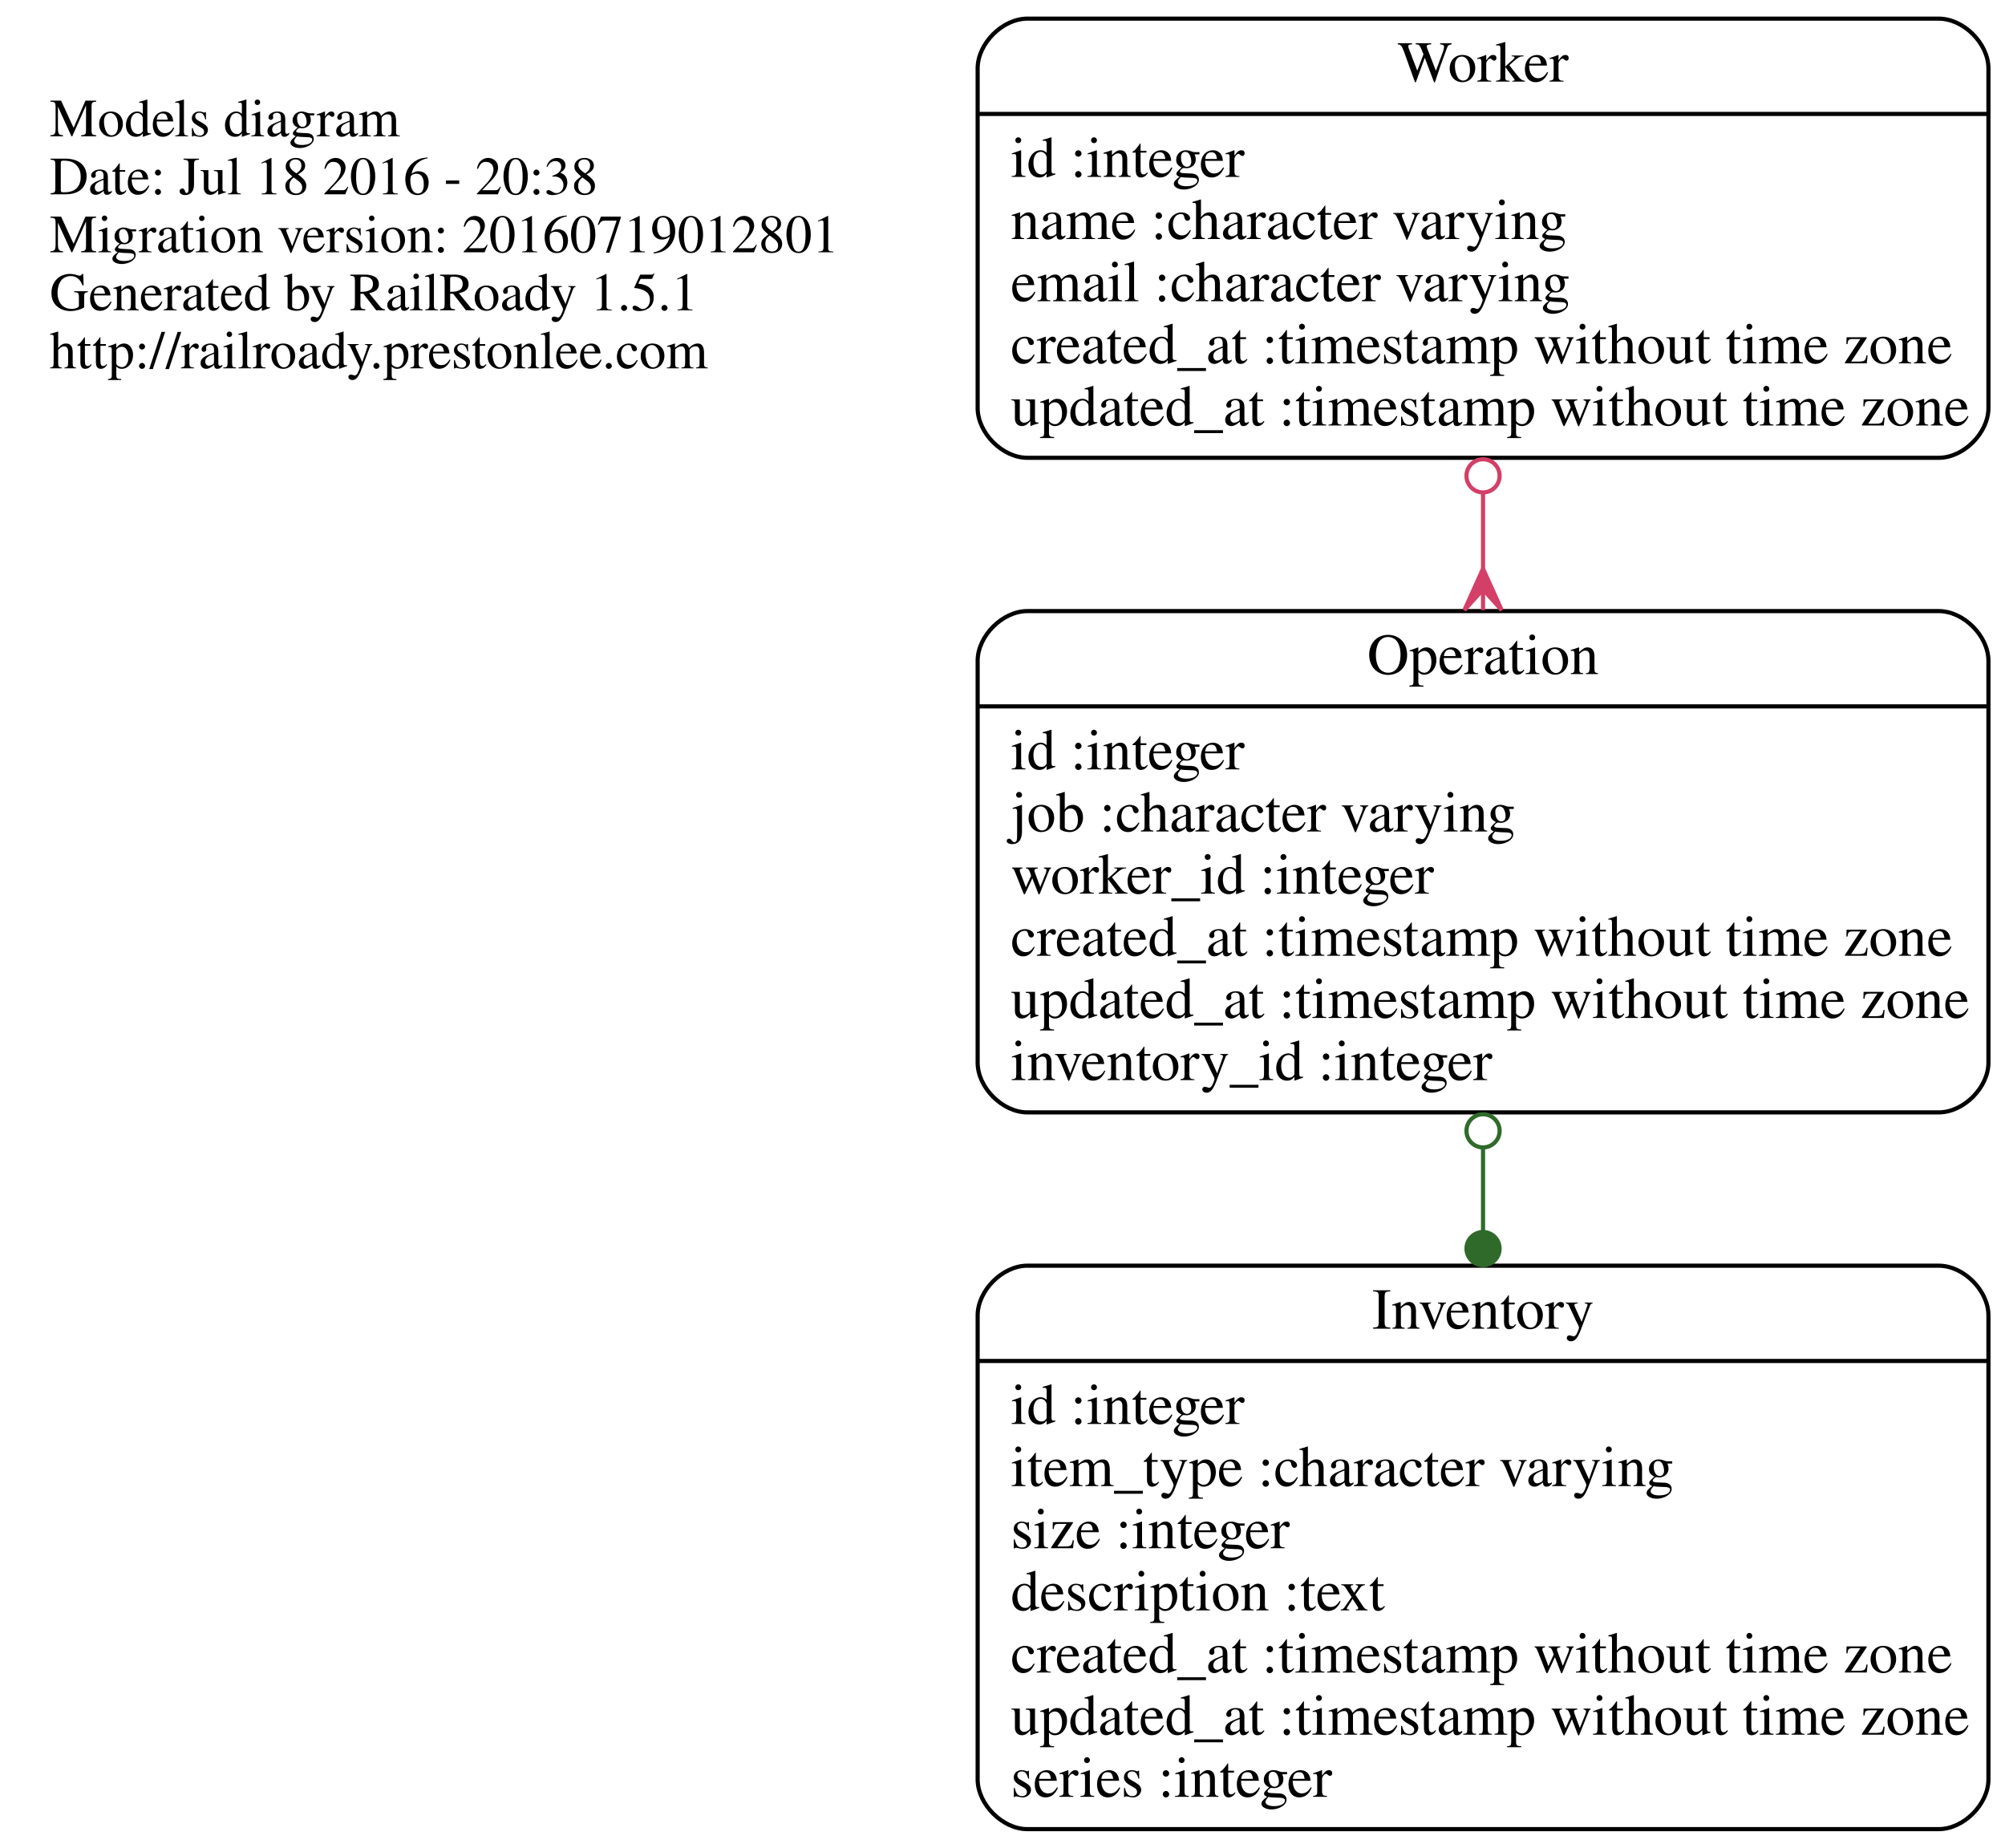
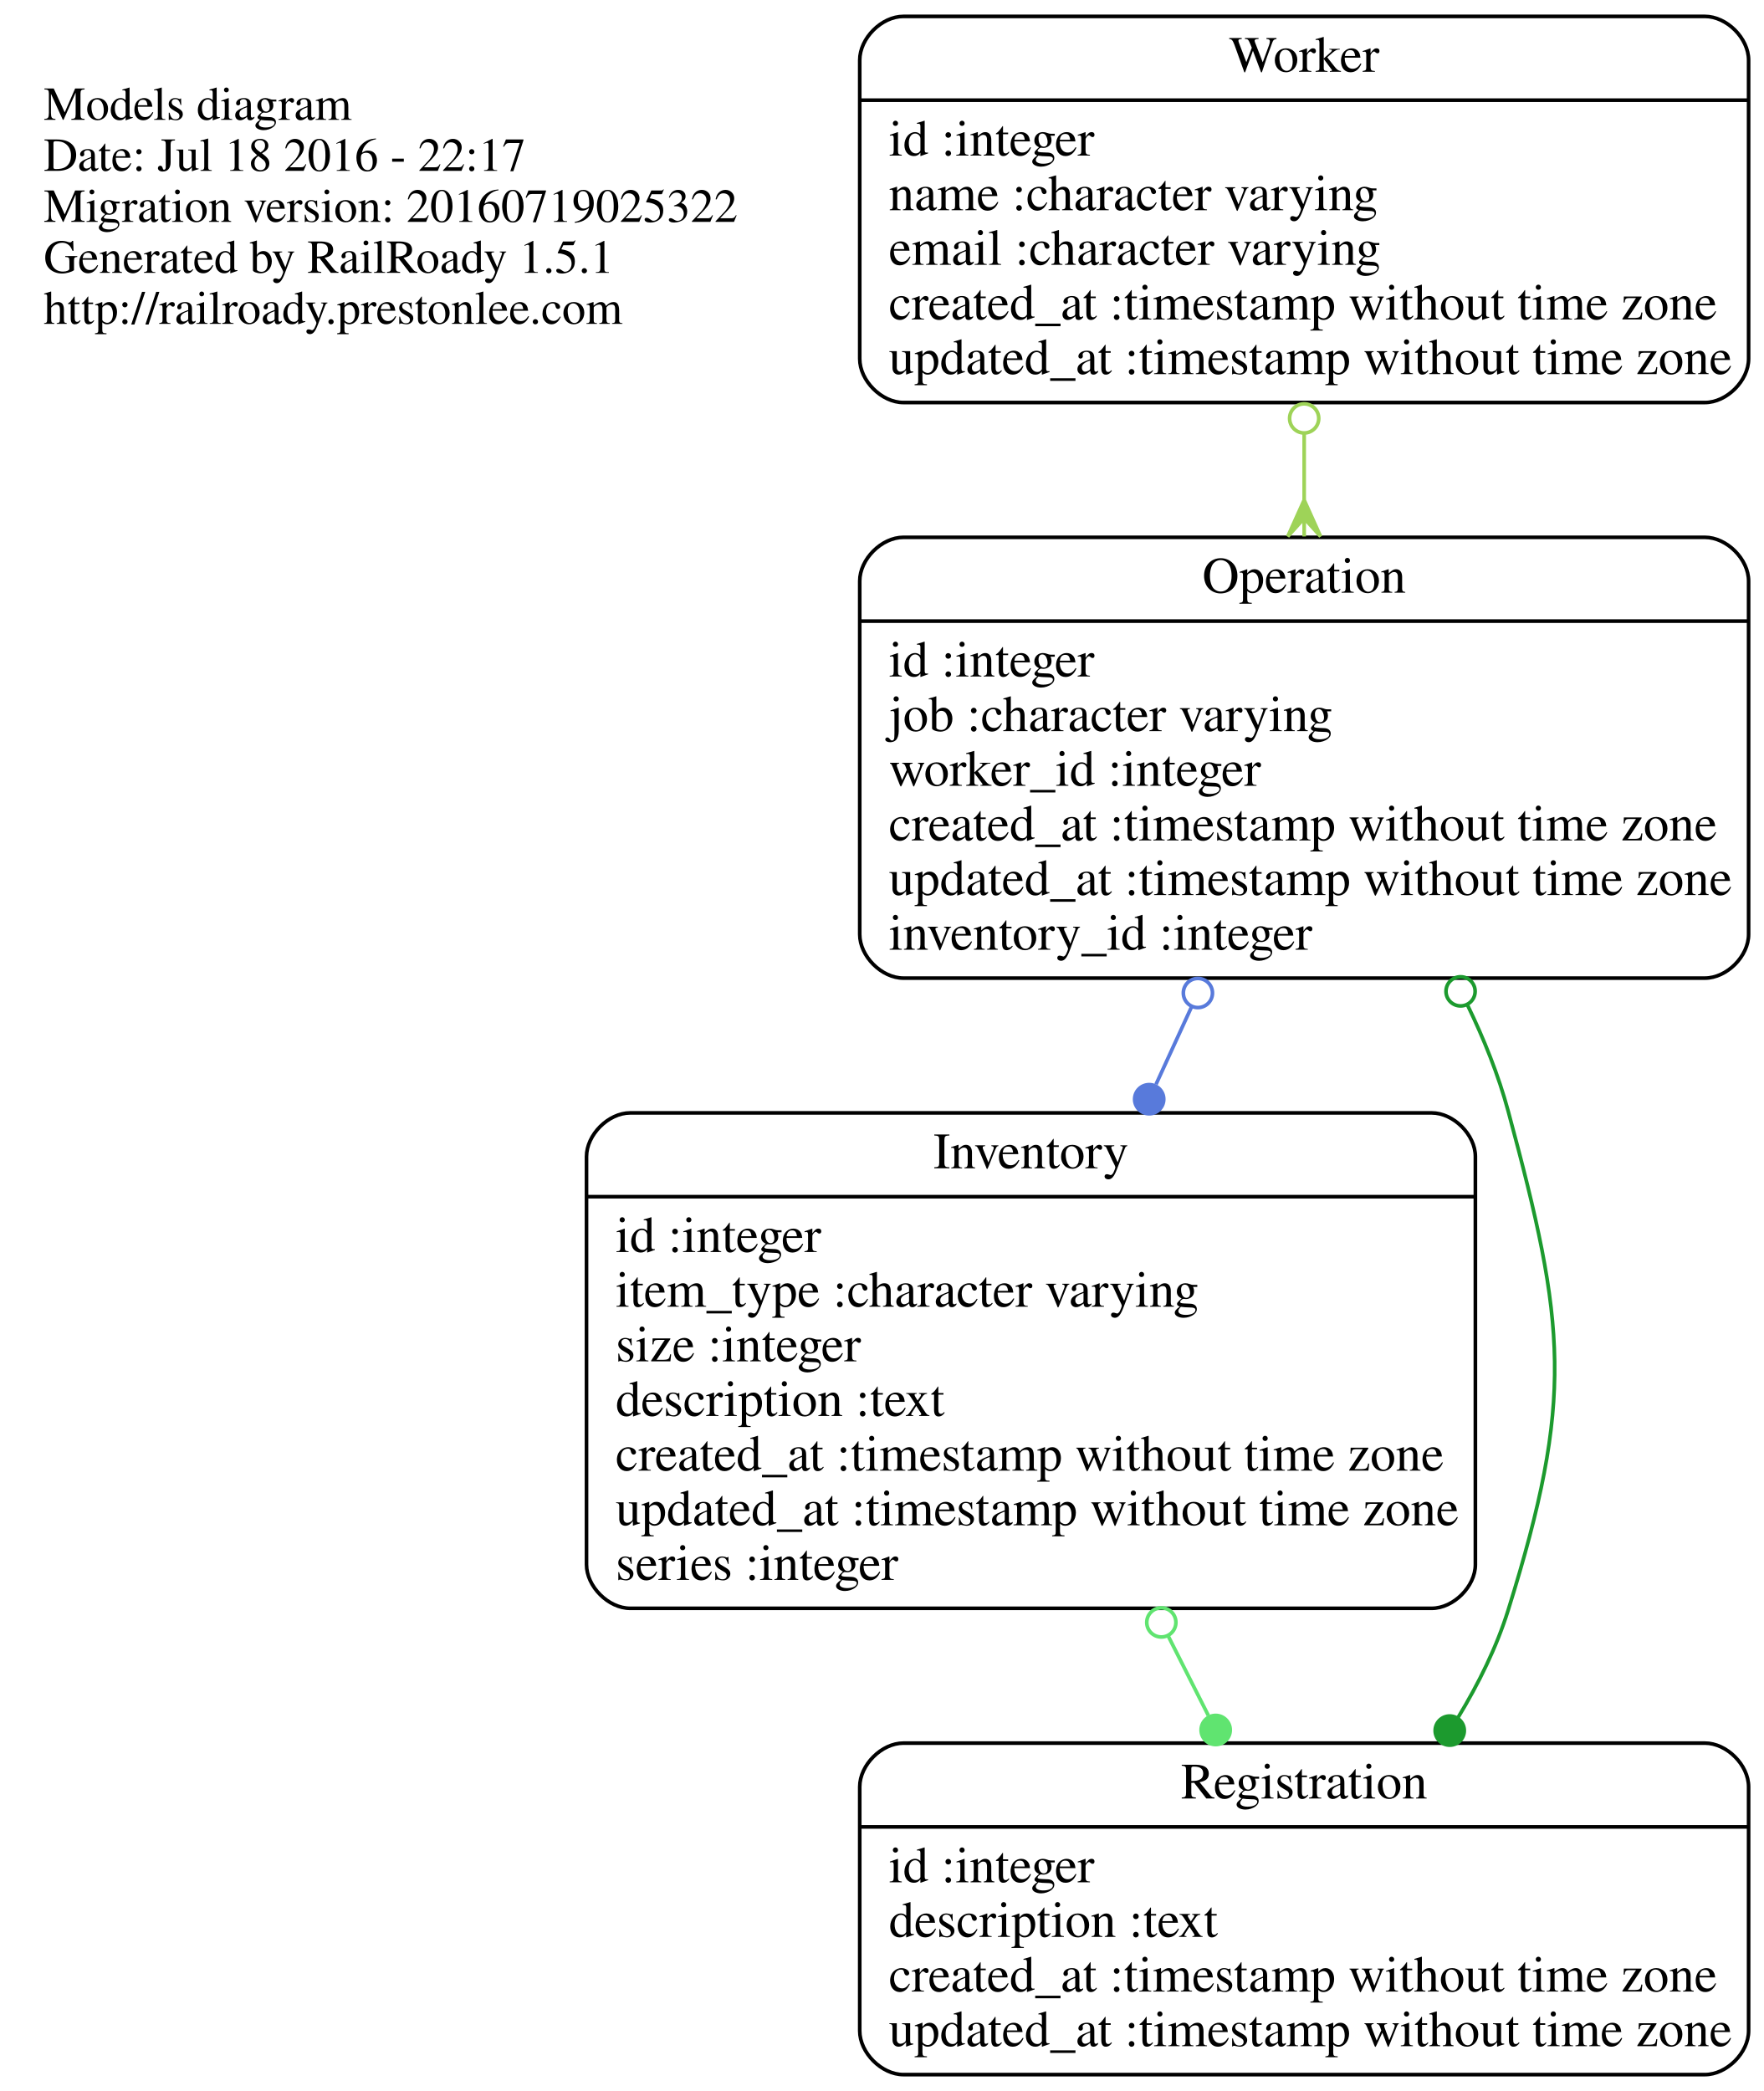
- <svg xmlns="http://www.w3.org/2000/svg" width="484pt" height="446pt" viewBox="0.00 0.00 484.00 446.00">
-   <g id="graph0" class="graph" transform="scale(1 1) rotate(0) translate(4 442)">
-     <polygon fill="none" stroke="none" points="-4,4 -4,-442 480,-442 480,4 -4,4" />
+ <svg xmlns="http://www.w3.org/2000/svg" width="484pt" height="574pt" viewBox="0.00 0.00 484.00 574.00">
+   <g id="graph0" class="graph" transform="scale(1 1) rotate(0) translate(4 570)">
+     <polygon fill="none" stroke="none" points="-4,4 -4,-570 480,-570 480,4 -4,4" />
    <g id="node1" class="node">
-       <text text-anchor="start" x="8" y="-409.1" font-family="Times,serif" font-size="13.00">Models diagram</text>
-       <text text-anchor="start" x="8" y="-395.1" font-family="Times,serif" font-size="13.00">Date: Jul 18 2016 - 20:38</text>
-       <text text-anchor="start" x="8" y="-381.1" font-family="Times,serif" font-size="13.00">Migration version: 20160719012801</text>
-       <text text-anchor="start" x="8" y="-367.1" font-family="Times,serif" font-size="13.00">Generated by RailRoady 1.5.1</text>
-       <text text-anchor="start" x="8" y="-353.1" font-family="Times,serif" font-size="13.00">http://railroady.prestonlee.com</text>
+       <text text-anchor="start" x="8" y="-537.1" font-family="Times,serif" font-size="13.00">Models diagram</text>
+       <text text-anchor="start" x="8" y="-523.1" font-family="Times,serif" font-size="13.00">Date: Jul 18 2016 - 22:17</text>
+       <text text-anchor="start" x="8" y="-509.1" font-family="Times,serif" font-size="13.00">Migration version: 20160719025322</text>
+       <text text-anchor="start" x="8" y="-495.1" font-family="Times,serif" font-size="13.00">Generated by RailRoady 1.5.1</text>
+       <text text-anchor="start" x="8" y="-481.1" font-family="Times,serif" font-size="13.00">http://railroady.prestonlee.com</text>
    </g>
    <g id="node2" class="node">
-       <path fill="none" stroke="black" d="M244,-331.5C244,-331.5 464,-331.5 464,-331.5 470,-331.5 476,-337.5 476,-343.5 476,-343.5 476,-425.5 476,-425.5 476,-431.5 470,-437.5 464,-437.5 464,-437.5 244,-437.5 244,-437.5 238,-437.5 232,-431.5 232,-425.5 232,-425.5 232,-343.5 232,-343.5 232,-337.5 238,-331.5 244,-331.5" />
-       <text text-anchor="middle" x="354" y="-422.3" font-family="Times,serif" font-size="14.00">Worker</text>
-       <polyline fill="none" stroke="black" points="232,-414.5 476,-414.5 " />
-       <text text-anchor="start" x="240" y="-399.3" font-family="Times,serif" font-size="14.00">id :integer</text>
-       <text text-anchor="start" x="240" y="-384.3" font-family="Times,serif" font-size="14.00">name :character varying</text>
-       <text text-anchor="start" x="240" y="-369.3" font-family="Times,serif" font-size="14.00">email :character varying</text>
-       <text text-anchor="start" x="240" y="-354.3" font-family="Times,serif" font-size="14.00">created_at :timestamp without time zone</text>
-       <text text-anchor="start" x="240" y="-339.3" font-family="Times,serif" font-size="14.00">updated_at :timestamp without time zone</text>
+       <path fill="none" stroke="black" d="M244,-459.5C244,-459.5 464,-459.5 464,-459.5 470,-459.5 476,-465.5 476,-471.5 476,-471.5 476,-553.5 476,-553.5 476,-559.5 470,-565.5 464,-565.5 464,-565.5 244,-565.5 244,-565.5 238,-565.5 232,-559.5 232,-553.5 232,-553.5 232,-471.5 232,-471.5 232,-465.5 238,-459.5 244,-459.5" />
+       <text text-anchor="middle" x="354" y="-550.3" font-family="Times,serif" font-size="14.00">Worker</text>
+       <polyline fill="none" stroke="black" points="232,-542.5 476,-542.5 " />
+       <text text-anchor="start" x="240" y="-527.3" font-family="Times,serif" font-size="14.00">id :integer</text>
+       <text text-anchor="start" x="240" y="-512.3" font-family="Times,serif" font-size="14.00">name :character varying</text>
+       <text text-anchor="start" x="240" y="-497.3" font-family="Times,serif" font-size="14.00">email :character varying</text>
+       <text text-anchor="start" x="240" y="-482.3" font-family="Times,serif" font-size="14.00">created_at :timestamp without time zone</text>
+       <text text-anchor="start" x="240" y="-467.3" font-family="Times,serif" font-size="14.00">updated_at :timestamp without time zone</text>
    </g>
    <g id="node3" class="node">
-       <path fill="none" stroke="black" d="M244,-173.5C244,-173.5 464,-173.5 464,-173.5 470,-173.5 476,-179.5 476,-185.5 476,-185.5 476,-282.5 476,-282.5 476,-288.5 470,-294.5 464,-294.5 464,-294.5 244,-294.5 244,-294.5 238,-294.5 232,-288.5 232,-282.5 232,-282.5 232,-185.5 232,-185.5 232,-179.5 238,-173.5 244,-173.5" />
-       <text text-anchor="middle" x="354" y="-279.3" font-family="Times,serif" font-size="14.00">Operation</text>
-       <polyline fill="none" stroke="black" points="232,-271.5 476,-271.5 " />
-       <text text-anchor="start" x="240" y="-256.3" font-family="Times,serif" font-size="14.00">id :integer</text>
-       <text text-anchor="start" x="240" y="-241.3" font-family="Times,serif" font-size="14.00">job :character varying</text>
-       <text text-anchor="start" x="240" y="-226.3" font-family="Times,serif" font-size="14.00">worker_id :integer</text>
-       <text text-anchor="start" x="240" y="-211.3" font-family="Times,serif" font-size="14.00">created_at :timestamp without time zone</text>
-       <text text-anchor="start" x="240" y="-196.3" font-family="Times,serif" font-size="14.00">updated_at :timestamp without time zone</text>
-       <text text-anchor="start" x="240" y="-181.3" font-family="Times,serif" font-size="14.00">inventory_id :integer</text>
+       <path fill="none" stroke="black" d="M244,-301.5C244,-301.5 464,-301.5 464,-301.5 470,-301.5 476,-307.5 476,-313.5 476,-313.5 476,-410.5 476,-410.5 476,-416.5 470,-422.5 464,-422.5 464,-422.5 244,-422.5 244,-422.5 238,-422.5 232,-416.5 232,-410.5 232,-410.5 232,-313.5 232,-313.5 232,-307.5 238,-301.5 244,-301.5" />
+       <text text-anchor="middle" x="354" y="-407.3" font-family="Times,serif" font-size="14.00">Operation</text>
+       <polyline fill="none" stroke="black" points="232,-399.5 476,-399.5 " />
+       <text text-anchor="start" x="240" y="-384.3" font-family="Times,serif" font-size="14.00">id :integer</text>
+       <text text-anchor="start" x="240" y="-369.3" font-family="Times,serif" font-size="14.00">job :character varying</text>
+       <text text-anchor="start" x="240" y="-354.3" font-family="Times,serif" font-size="14.00">worker_id :integer</text>
+       <text text-anchor="start" x="240" y="-339.3" font-family="Times,serif" font-size="14.00">created_at :timestamp without time zone</text>
+       <text text-anchor="start" x="240" y="-324.3" font-family="Times,serif" font-size="14.00">updated_at :timestamp without time zone</text>
+       <text text-anchor="start" x="240" y="-309.3" font-family="Times,serif" font-size="14.00">inventory_id :integer</text>
    </g>
    <g id="edge1" class="edge">
-       <path fill="none" stroke="#d33f67" d="M354,-323.033C354,-317.052 354,-310.948 354,-304.882" />
-       <ellipse fill="none" stroke="#d33f67" cx="354" cy="-327.144" rx="4" ry="4" />
-       <polygon fill="#d33f67" stroke="#d33f67" points="354,-304.74 358.5,-294.739 354,-299.74 354,-294.74 354,-294.74 354,-294.74 354,-299.74 349.5,-294.74 354,-304.74 354,-304.74" />
+       <path fill="none" stroke="#9ed358" d="M354,-451.033C354,-445.052 354,-438.948 354,-432.882" />
+       <ellipse fill="none" stroke="#9ed358" cx="354" cy="-455.144" rx="4" ry="4" />
+       <polygon fill="#9ed358" stroke="#9ed358" points="354,-432.74 358.5,-422.739 354,-427.74 354,-422.74 354,-422.74 354,-422.74 354,-427.74 349.5,-422.74 354,-432.74 354,-432.74" />
    </g>
    <g id="node4" class="node">
-       <path fill="none" stroke="black" d="M244,-0.5C244,-0.5 464,-0.5 464,-0.5 470,-0.5 476,-6.5 476,-12.5 476,-12.5 476,-124.5 476,-124.5 476,-130.5 470,-136.5 464,-136.5 464,-136.5 244,-136.5 244,-136.5 238,-136.5 232,-130.5 232,-124.5 232,-124.5 232,-12.5 232,-12.5 232,-6.5 238,-0.5 244,-0.5" />
-       <text text-anchor="middle" x="354" y="-121.3" font-family="Times,serif" font-size="14.00">Inventory</text>
-       <polyline fill="none" stroke="black" points="232,-113.5 476,-113.5 " />
-       <text text-anchor="start" x="240" y="-98.3" font-family="Times,serif" font-size="14.00">id :integer</text>
-       <text text-anchor="start" x="240" y="-83.3" font-family="Times,serif" font-size="14.00">item_type :character varying</text>
-       <text text-anchor="start" x="240" y="-68.3" font-family="Times,serif" font-size="14.00">size :integer</text>
-       <text text-anchor="start" x="240" y="-53.3" font-family="Times,serif" font-size="14.00">description :text</text>
-       <text text-anchor="start" x="240" y="-38.3" font-family="Times,serif" font-size="14.00">created_at :timestamp without time zone</text>
-       <text text-anchor="start" x="240" y="-23.3" font-family="Times,serif" font-size="14.00">updated_at :timestamp without time zone</text>
-       <text text-anchor="start" x="240" y="-8.3" font-family="Times,serif" font-size="14.00">series :integer</text>
+       <path fill="none" stroke="black" d="M169,-128.5C169,-128.5 389,-128.5 389,-128.5 395,-128.5 401,-134.5 401,-140.5 401,-140.5 401,-252.5 401,-252.5 401,-258.5 395,-264.5 389,-264.5 389,-264.5 169,-264.5 169,-264.5 163,-264.5 157,-258.5 157,-252.5 157,-252.5 157,-140.5 157,-140.5 157,-134.5 163,-128.5 169,-128.5" />
+       <text text-anchor="middle" x="279" y="-249.3" font-family="Times,serif" font-size="14.00">Inventory</text>
+       <polyline fill="none" stroke="black" points="157,-241.5 401,-241.5 " />
+       <text text-anchor="start" x="165" y="-226.3" font-family="Times,serif" font-size="14.00">id :integer</text>
+       <text text-anchor="start" x="165" y="-211.3" font-family="Times,serif" font-size="14.00">item_type :character varying</text>
+       <text text-anchor="start" x="165" y="-196.3" font-family="Times,serif" font-size="14.00">size :integer</text>
+       <text text-anchor="start" x="165" y="-181.3" font-family="Times,serif" font-size="14.00">description :text</text>
+       <text text-anchor="start" x="165" y="-166.3" font-family="Times,serif" font-size="14.00">created_at :timestamp without time zone</text>
+       <text text-anchor="start" x="165" y="-151.3" font-family="Times,serif" font-size="14.00">updated_at :timestamp without time zone</text>
+       <text text-anchor="start" x="165" y="-136.3" font-family="Times,serif" font-size="14.00">series :integer</text>
    </g>
    <g id="edge2" class="edge">
-       <path fill="none" stroke="#2f6a2a" d="M354,-164.905C354,-158.33 354,-151.634 354,-144.993" />
-       <ellipse fill="none" stroke="#2f6a2a" cx="354" cy="-169.047" rx="4" ry="4" />
-       <ellipse fill="#2f6a2a" stroke="#2f6a2a" cx="354" cy="-140.625" rx="4" ry="4" />
+       <path fill="none" stroke="#587adb" d="M323.154,-293.755C319.913,-286.691 316.605,-279.478 313.329,-272.336" />
+       <ellipse fill="none" stroke="#587adb" cx="324.831" cy="-297.411" rx="4" ry="4" />
+       <ellipse fill="#587adb" stroke="#587adb" cx="311.459" cy="-268.26" rx="4" ry="4" />
+     </g>
+     <g id="node5" class="node">
+       <path fill="none" stroke="black" d="M244,-0.5C244,-0.5 464,-0.5 464,-0.5 470,-0.5 476,-6.5 476,-12.5 476,-12.5 476,-79.5 476,-79.5 476,-85.5 470,-91.5 464,-91.5 464,-91.5 244,-91.5 244,-91.5 238,-91.5 232,-85.5 232,-79.5 232,-79.5 232,-12.5 232,-12.5 232,-6.5 238,-0.5 244,-0.5" />
+       <text text-anchor="middle" x="354" y="-76.3" font-family="Times,serif" font-size="14.00">Registration</text>
+       <polyline fill="none" stroke="black" points="232,-68.5 476,-68.5 " />
+       <text text-anchor="start" x="240" y="-53.3" font-family="Times,serif" font-size="14.00">id :integer</text>
+       <text text-anchor="start" x="240" y="-38.3" font-family="Times,serif" font-size="14.00">description :text</text>
+       <text text-anchor="start" x="240" y="-23.3" font-family="Times,serif" font-size="14.00">created_at :timestamp without time zone</text>
+       <text text-anchor="start" x="240" y="-8.3" font-family="Times,serif" font-size="14.00">updated_at :timestamp without time zone</text>
+     </g>
+     <g id="edge3" class="edge">
+       <path fill="none" stroke="#1c9a2e" d="M398.761,-294.259C403.368,-284.768 407.332,-274.871 410,-265 425.891,-206.221 428.136,-186.125 410,-128 406.835,-117.856 401.905,-107.863 396.255,-98.545" />
+       <ellipse fill="none" stroke="#1c9a2e" cx="396.932" cy="-297.863" rx="4" ry="4" />
+       <ellipse fill="#1c9a2e" stroke="#1c9a2e" cx="393.958" cy="-94.936" rx="4" ry="4" />
+     </g>
+     <g id="edge4" class="edge">
+       <path fill="none" stroke="#60e470" d="M316.678,-120.898C320.403,-113.523 324.125,-106.152 327.698,-99.077" />
+       <ellipse fill="none" stroke="#60e470" cx="314.792" cy="-124.631" rx="4" ry="4" />
+       <ellipse fill="#60e470" stroke="#60e470" cx="329.707" cy="-95.1" rx="4" ry="4" />
    </g>
  </g>
</svg>
